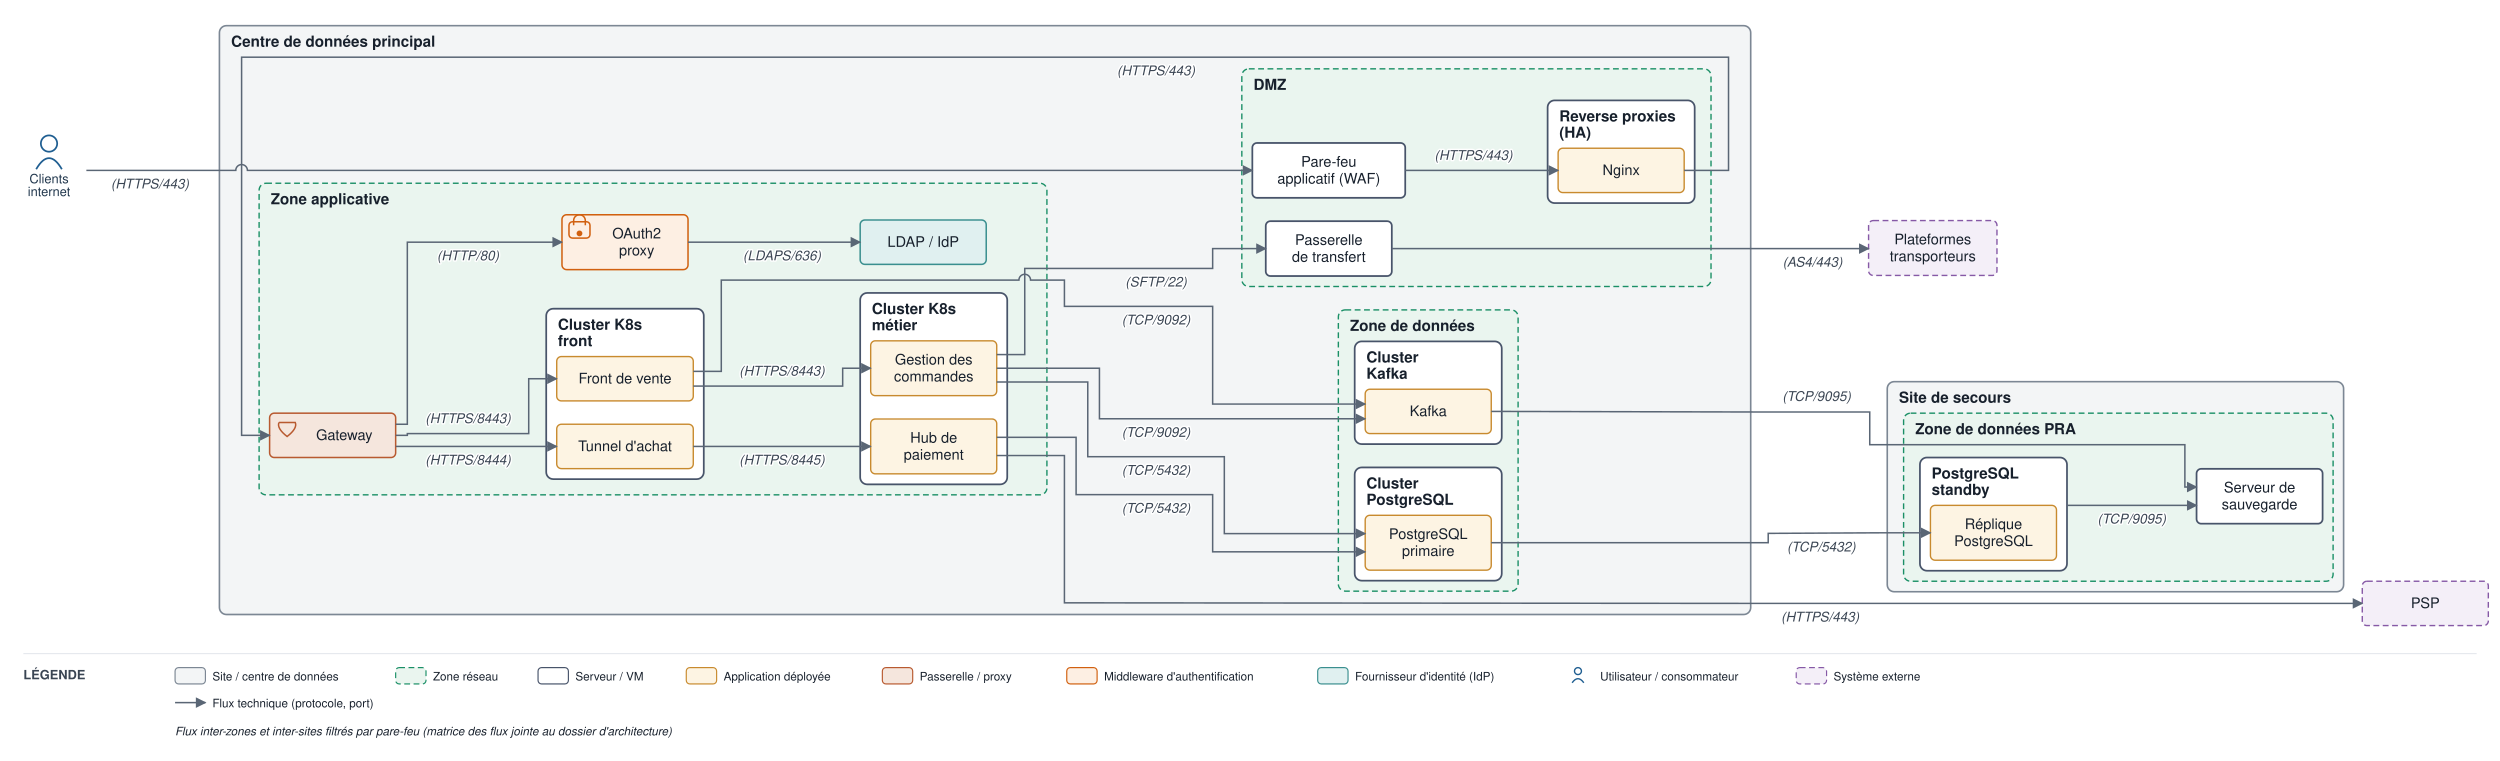
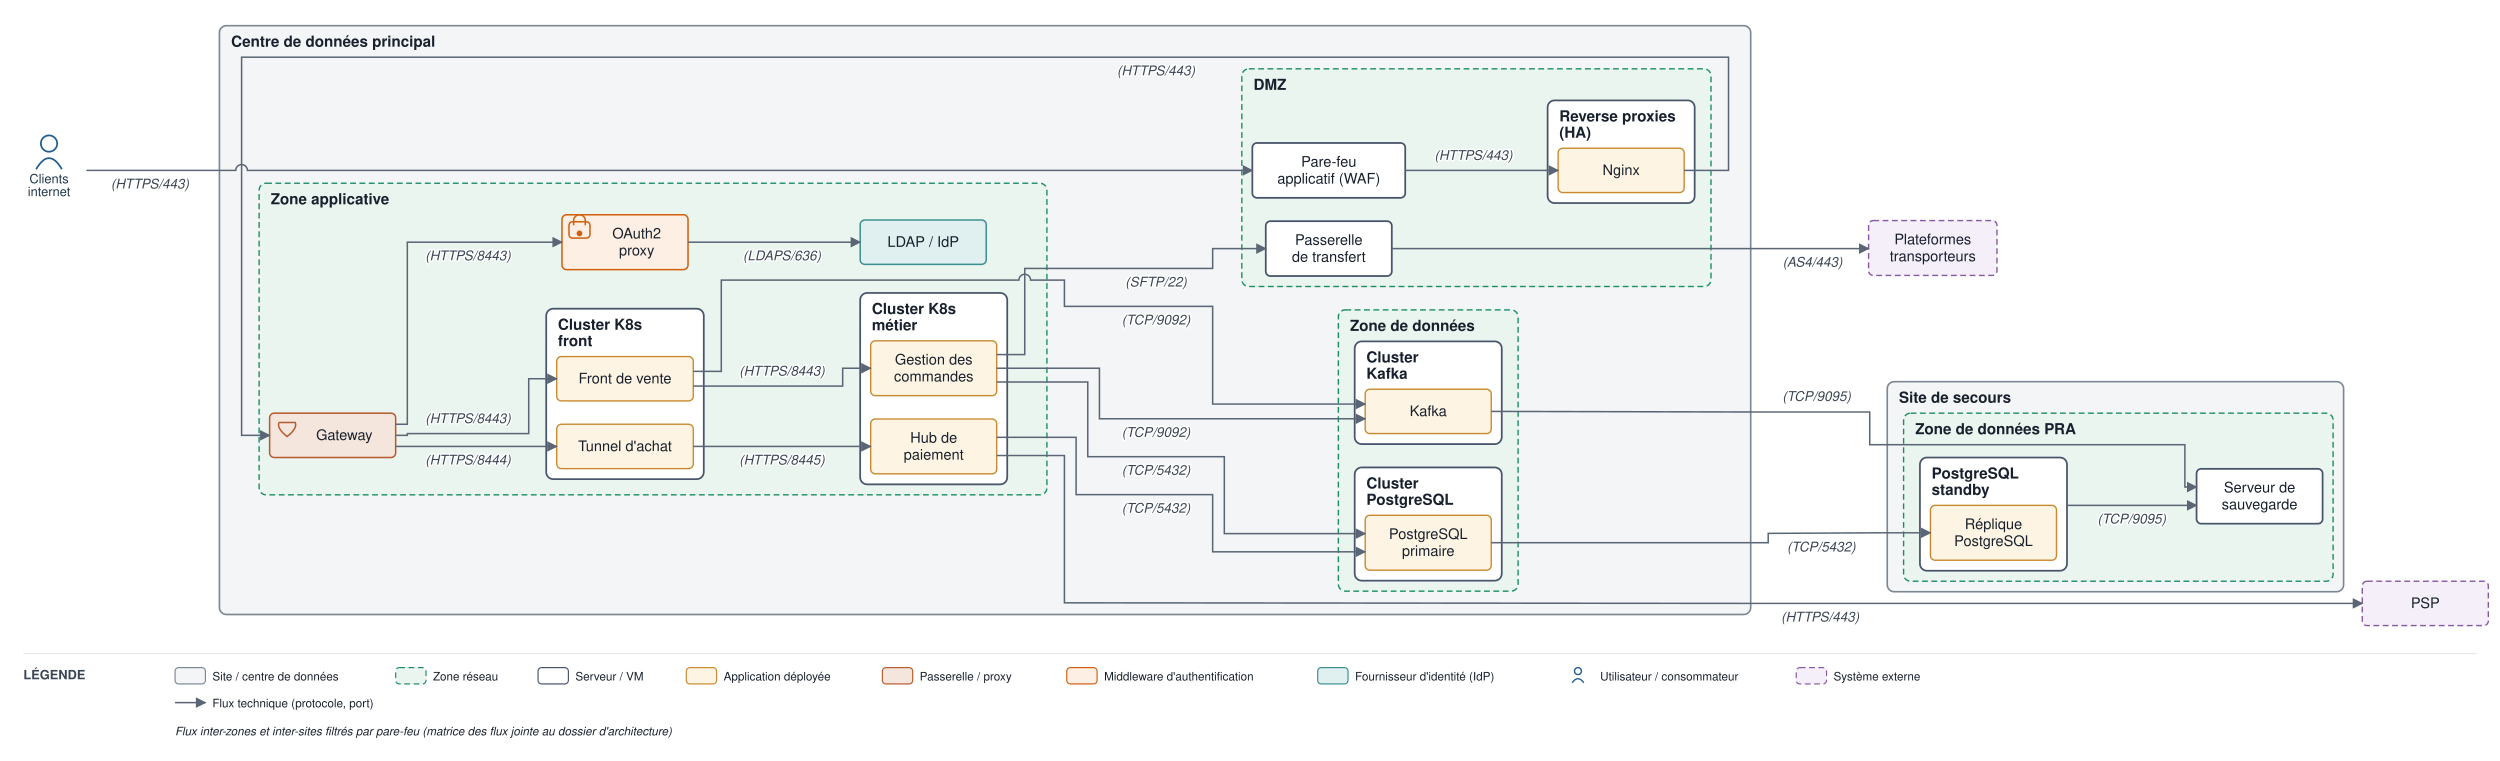
<svg xmlns="http://www.w3.org/2000/svg" viewBox="0 0 2142 652" font-family="Helvetica,Arial,sans-serif">
  <defs>
    <marker id="arr" viewBox="0 0 10 10" refX="9" refY="5" markerWidth="7" markerHeight="7" orient="auto-start-reverse">
      <path d="M0,0 L10,5 L0,10 z" fill="#5a6675" />
    </marker>
  </defs>
  <rect width="2142" height="652" fill="#ffffff" />
  <rect x="188" y="22" width="1312" height="504.5" rx="6" fill="#f3f5f6" stroke="#7c8794" stroke-width="1.4" />
  <text x="198" y="40" font-size="13" font-weight="bold" fill="#17202c">Centre de données principal</text>
  <rect x="1064" y="59" width="402" height="186.5" rx="6" fill="#eaf5ef" stroke="#1a8f66" stroke-width="1.2" stroke-dasharray="5 3" />
  <text x="1074" y="77" font-size="13" font-weight="bold" fill="#17202c">DMZ</text>
  <rect x="1326" y="86" width="126" height="88" rx="6" fill="#ffffff" stroke="#48546a" stroke-width="1.5" />
  <text x="1336" y="104" font-size="13" font-weight="bold" fill="#17202c">Reverse proxies</text>
  <text x="1336" y="118" font-size="13" font-weight="bold" fill="#17202c">(HA)</text>
  <rect x="222" y="157" width="675" height="267" rx="6" fill="#eaf5ef" stroke="#1a8f66" stroke-width="1.2" stroke-dasharray="5 3" />
  <text x="232" y="175" font-size="13" font-weight="bold" fill="#17202c">Zone applicative</text>
  <rect x="468" y="264.5" width="135" height="146" rx="6" fill="#ffffff" stroke="#48546a" stroke-width="1.5" />
  <text x="478" y="282.5" font-size="13" font-weight="bold" fill="#17202c">Cluster K8s</text>
  <text x="478" y="296.5" font-size="13" font-weight="bold" fill="#17202c">front</text>
  <rect x="737" y="251" width="126" height="164" rx="6" fill="#ffffff" stroke="#48546a" stroke-width="1.5" />
  <text x="747" y="269" font-size="13" font-weight="bold" fill="#17202c">Cluster K8s</text>
  <text x="747" y="283" font-size="13" font-weight="bold" fill="#17202c">métier</text>
  <rect x="1146.7" y="265.5" width="154" height="241" rx="6" fill="#eaf5ef" stroke="#1a8f66" stroke-width="1.2" stroke-dasharray="5 3" />
  <text x="1156.7" y="283.5" font-size="13" font-weight="bold" fill="#17202c">Zone de données</text>
  <rect x="1160.7" y="400.5" width="126" height="97" rx="6" fill="#ffffff" stroke="#48546a" stroke-width="1.5" />
  <text x="1170.7" y="418.5" font-size="13" font-weight="bold" fill="#17202c">Cluster</text>
  <text x="1170.7" y="432.5" font-size="13" font-weight="bold" fill="#17202c">PostgreSQL</text>
  <rect x="1160.7" y="292.5" width="126" height="88" rx="6" fill="#ffffff" stroke="#48546a" stroke-width="1.5" />
  <text x="1170.7" y="310.5" font-size="13" font-weight="bold" fill="#17202c">Cluster</text>
  <text x="1170.7" y="324.5" font-size="13" font-weight="bold" fill="#17202c">Kafka</text>
  <rect x="1617" y="327" width="391" height="180" rx="6" fill="#f3f5f6" stroke="#7c8794" stroke-width="1.4" />
  <text x="1627" y="345" font-size="13" font-weight="bold" fill="#17202c">Site de secours</text>
  <rect x="1631" y="354" width="368" height="144" rx="6" fill="#eaf5ef" stroke="#1a8f66" stroke-width="1.2" stroke-dasharray="5 3" />
  <text x="1641" y="372" font-size="13" font-weight="bold" fill="#17202c">Zone de données PRA</text>
  <rect x="1645" y="392" width="126" height="97" rx="6" fill="#ffffff" stroke="#48546a" stroke-width="1.5" />
  <text x="1655" y="410" font-size="13" font-weight="bold" fill="#17202c">PostgreSQL</text>
  <text x="1655" y="424" font-size="13" font-weight="bold" fill="#17202c">standby</text>
  <rect x="1073" y="122.5" width="131" height="47" rx="4" fill="#ffffff" stroke="#48546a" stroke-width="1.5" />
  <text x="1138.5" y="142.8" font-size="12.5" text-anchor="middle" fill="#17202c">Pare-feu</text>
  <text x="1138.5" y="157.3" font-size="12.5" text-anchor="middle" fill="#17202c">applicatif (WAF)</text>
  <rect x="1335" y="127" width="108" height="38" rx="4" fill="#fdf4e3" stroke="#c88a2e" stroke-width="1.2" />
  <text x="1389" y="150" font-size="12.5" text-anchor="middle" fill="#17202c">Nginx</text>
  <rect x="1084.5" y="189.5" width="108" height="47" rx="4" fill="#ffffff" stroke="#48546a" stroke-width="1.5" />
  <text x="1138.5" y="209.8" font-size="12.5" text-anchor="middle" fill="#17202c">Passerelle</text>
  <text x="1138.5" y="224.3" font-size="12.5" text-anchor="middle" fill="#17202c">de transfert</text>
  <rect x="231" y="354" width="108" height="38" rx="4" fill="#f5e6dd" stroke="#b85a30" stroke-width="1.3" />
  <path d="M 239 362 L 253 362 Q 255 367 246 374 Q 237 367 239 362" fill="none" stroke="#b85a30" stroke-width="1.3" />
  <text x="295" y="377" font-size="12.5" text-anchor="middle" fill="#17202c">Gateway</text>
  <rect x="481.5" y="184" width="108" height="47" rx="4" fill="#fdefe3" stroke="#d1600f" stroke-width="1.3" />
  <rect x="487.5" y="190" width="18" height="14" rx="3" fill="none" stroke="#d1600f" stroke-width="1.3" />
  <path d="M 491.5 193 v -4 a 5 5 0 0 1 10 0 v 4" fill="none" stroke="#d1600f" stroke-width="1.3" />
  <circle cx="496.5" cy="200" r="2.5" fill="#d1600f" />
  <text x="545.5" y="204.3" font-size="12.5" text-anchor="middle" fill="#17202c">OAuth2</text>
  <text x="545.5" y="218.8" font-size="12.5" text-anchor="middle" fill="#17202c">proxy</text>
  <rect x="737" y="188.5" width="108" height="38" rx="4" fill="#e0f0f0" stroke="#3a8f8f" stroke-width="1.3" />
  <text x="791" y="211.5" font-size="12.5" text-anchor="middle" fill="#17202c">LDAP / IdP</text>
  <rect x="477" y="305.5" width="117" height="38" rx="4" fill="#fdf4e3" stroke="#c88a2e" stroke-width="1.2" />
  <text x="535.5" y="328.5" font-size="12.5" text-anchor="middle" fill="#17202c">Front de vente</text>
  <rect x="477" y="363.5" width="117" height="38" rx="4" fill="#fdf4e3" stroke="#c88a2e" stroke-width="1.2" />
  <text x="535.5" y="386.5" font-size="12.5" text-anchor="middle" fill="#17202c">Tunnel d'achat</text>
  <rect x="746" y="292" width="108" height="47" rx="4" fill="#fdf4e3" stroke="#c88a2e" stroke-width="1.2" />
  <text x="800" y="312.3" font-size="12.5" text-anchor="middle" fill="#17202c">Gestion des</text>
  <text x="800" y="326.8" font-size="12.5" text-anchor="middle" fill="#17202c">commandes</text>
  <rect x="746" y="359" width="108" height="47" rx="4" fill="#fdf4e3" stroke="#c88a2e" stroke-width="1.2" />
  <text x="800" y="379.3" font-size="12.5" text-anchor="middle" fill="#17202c">Hub de</text>
  <text x="800" y="393.8" font-size="12.5" text-anchor="middle" fill="#17202c">paiement</text>
  <rect x="1169.7" y="441.5" width="108" height="47" rx="4" fill="#fdf4e3" stroke="#c88a2e" stroke-width="1.2" />
  <text x="1223.7" y="461.8" font-size="12.5" text-anchor="middle" fill="#17202c">PostgreSQL</text>
  <text x="1223.7" y="476.3" font-size="12.5" text-anchor="middle" fill="#17202c">primaire</text>
  <rect x="1169.7" y="333.5" width="108" height="38" rx="4" fill="#fdf4e3" stroke="#c88a2e" stroke-width="1.2" />
  <text x="1223.7" y="356.5" font-size="12.5" text-anchor="middle" fill="#17202c">Kafka</text>
  <rect x="1654" y="433" width="108" height="47" rx="4" fill="#fdf4e3" stroke="#c88a2e" stroke-width="1.2" />
  <text x="1708" y="453.3" font-size="12.5" text-anchor="middle" fill="#17202c">Réplique</text>
  <text x="1708" y="467.8" font-size="12.5" text-anchor="middle" fill="#17202c">PostgreSQL</text>
  <rect x="1882" y="401.7" width="108" height="47" rx="4" fill="#ffffff" stroke="#48546a" stroke-width="1.5" />
  <text x="1936" y="421.9" font-size="12.5" text-anchor="middle" fill="#17202c">Serveur de</text>
  <text x="1936" y="436.4" font-size="12.5" text-anchor="middle" fill="#17202c">sauvegarde</text>
  <circle cx="42" cy="123" r="7" fill="none" stroke="#1f5e91" stroke-width="1.5" />
  <path d="M 31 145 q 11 -19 22 0" fill="none" stroke="#1f5e91" stroke-width="1.5" />
  <text x="42" y="157" font-size="11" text-anchor="middle" fill="#20364c">Clients</text>
  <text x="42" y="168" font-size="11" text-anchor="middle" fill="#20364c">internet</text>
  <rect x="2024" y="498" width="108" height="38" rx="4" fill="#f4eff8" stroke="#8659a6" stroke-width="1.2" stroke-dasharray="5 3" />
  <text x="2078" y="521" font-size="12.5" text-anchor="middle" fill="#17202c">PSP</text>
  <rect x="1601" y="189" width="110" height="47" rx="4" fill="#f4eff8" stroke="#8659a6" stroke-width="1.2" stroke-dasharray="5 3" />
  <text x="1656" y="209.3" font-size="12.5" text-anchor="middle" fill="#17202c">Plateformes</text>
  <text x="1656" y="223.8" font-size="12.5" text-anchor="middle" fill="#17202c">transporteurs</text>
  <path d="M 74 146 L 202 146 A 5 5 0 0 1 212 146 L 1073 146" fill="none" stroke="#5a6675" stroke-width="1.3" marker-end="url(#arr)" />
  <text x="128.5" y="161.5" font-size="11.5" text-anchor="middle" fill="#3a4553" font-style="italic" stroke="#ffffff" stroke-width="2.5" paint-order="stroke" stroke-linejoin="round">(HTTPS/443)</text>
  <path d="M 1204 146 L 1335 146" fill="none" stroke="#5a6675" stroke-width="1.3" marker-end="url(#arr)" />
  <text x="1262.5" y="137" font-size="11.5" text-anchor="middle" fill="#3a4553" font-style="italic" stroke="#ffffff" stroke-width="2.5" paint-order="stroke" stroke-linejoin="round">(HTTPS/443)</text>
  <path d="M 1443 146 L 1481 146 L 1481 49 L 207 49 L 207 373 L 231 373" fill="none" stroke="#5a6675" stroke-width="1.3" marker-end="url(#arr)" />
  <text x="990.5" y="64.5" font-size="11.5" text-anchor="middle" fill="#3a4553" font-style="italic" stroke="#ffffff" stroke-width="2.5" paint-order="stroke" stroke-linejoin="round">(HTTPS/443)</text>
  <path d="M 339 363.5 L 349 363.5 L 349 207.5 L 481.5 207.5" fill="none" stroke="#5a6675" stroke-width="1.3" marker-end="url(#arr)" />
-   <text x="401" y="223" font-size="11.5" text-anchor="middle" fill="#3a4553" font-style="italic" stroke="#ffffff" stroke-width="2.5" paint-order="stroke" stroke-linejoin="round">(HTTP/80)</text>
+   <text x="401" y="223" font-size="11.5" text-anchor="middle" fill="#3a4553" font-style="italic" stroke="#ffffff" stroke-width="2.5" paint-order="stroke" stroke-linejoin="round">(HTTPS/8443)</text>
  <path d="M 589.5 207.5 L 737 207.5" fill="none" stroke="#5a6675" stroke-width="1.3" marker-end="url(#arr)" />
  <text x="670" y="223" font-size="11.5" text-anchor="middle" fill="#3a4553" font-style="italic" stroke="#ffffff" stroke-width="2.5" paint-order="stroke" stroke-linejoin="round">(LDAPS/636)</text>
  <path d="M 339 373 L 349 373 L 349 371.5 L 453 371.5 L 453 324.5 L 477 324.5" fill="none" stroke="#5a6675" stroke-width="1.3" marker-end="url(#arr)" />
  <text x="401" y="362.5" font-size="11.5" text-anchor="middle" fill="#3a4553" font-style="italic" stroke="#ffffff" stroke-width="2.5" paint-order="stroke" stroke-linejoin="round">(HTTPS/8443)</text>
  <path d="M 339 382.5 L 477 382.5" fill="none" stroke="#5a6675" stroke-width="1.3" marker-end="url(#arr)" />
  <text x="401" y="398" font-size="11.5" text-anchor="middle" fill="#3a4553" font-style="italic" stroke="#ffffff" stroke-width="2.5" paint-order="stroke" stroke-linejoin="round">(HTTPS/8444)</text>
  <path d="M 594 330.8 L 722 330.8 L 722 315.5 L 746 315.5" fill="none" stroke="#5a6675" stroke-width="1.3" marker-end="url(#arr)" />
  <text x="670" y="321.8" font-size="11.5" text-anchor="middle" fill="#3a4553" font-style="italic" stroke="#ffffff" stroke-width="2.5" paint-order="stroke" stroke-linejoin="round">(HTTPS/8443)</text>
  <path d="M 594 382.5 L 746 382.5" fill="none" stroke="#5a6675" stroke-width="1.3" marker-end="url(#arr)" />
  <text x="670" y="398" font-size="11.5" text-anchor="middle" fill="#3a4553" font-style="italic" stroke="#ffffff" stroke-width="2.5" paint-order="stroke" stroke-linejoin="round">(HTTPS/8445)</text>
  <path d="M 854 390.3 L 912 390.3 L 912 516.5 L 1505 517 L 2024 517" fill="none" stroke="#5a6675" stroke-width="1.3" marker-end="url(#arr)" />
  <text x="1559.5" y="532.5" font-size="11.5" text-anchor="middle" fill="#3a4553" font-style="italic" stroke="#ffffff" stroke-width="2.5" paint-order="stroke" stroke-linejoin="round">(HTTPS/443)</text>
  <path d="M 854 327.3 L 932 327.3 L 932 391.3 L 1049 391.3 L 1049 457.2 L 1169.7 457.2" fill="none" stroke="#5a6675" stroke-width="1.3" marker-end="url(#arr)" />
  <text x="990.5" y="406.8" font-size="11.5" text-anchor="middle" fill="#3a4553" font-style="italic" stroke="#ffffff" stroke-width="2.5" paint-order="stroke" stroke-linejoin="round">(TCP/5432)</text>
  <path d="M 854 374.7 L 922 374.7 L 922 423.8 L 1039 423.8 L 1039 472.8 L 1169.7 472.8" fill="none" stroke="#5a6675" stroke-width="1.3" marker-end="url(#arr)" />
  <text x="990.5" y="439.3" font-size="11.5" text-anchor="middle" fill="#3a4553" font-style="italic" stroke="#ffffff" stroke-width="2.5" paint-order="stroke" stroke-linejoin="round">(TCP/5432)</text>
  <path d="M 854 315.5 L 942 315.5 L 942 358.8 L 1169.7 358.8" fill="none" stroke="#5a6675" stroke-width="1.3" marker-end="url(#arr)" />
  <text x="990.5" y="374.3" font-size="11.5" text-anchor="middle" fill="#3a4553" font-style="italic" stroke="#ffffff" stroke-width="2.5" paint-order="stroke" stroke-linejoin="round">(TCP/9092)</text>
  <path d="M 594 318.2 L 618 318.2 L 618 240 L 873 240 A 5 5 0 0 1 883 240 L 912 240 L 912 262.5 L 1039 262.5 L 1039 346.2 L 1169.7 346.2" fill="none" stroke="#5a6675" stroke-width="1.3" marker-end="url(#arr)" />
  <text x="990.5" y="278" font-size="11.5" text-anchor="middle" fill="#3a4553" font-style="italic" stroke="#ffffff" stroke-width="2.5" paint-order="stroke" stroke-linejoin="round">(TCP/9092)</text>
  <path d="M 854 303.8 L 878 303.8 L 878 230 L 1039 230 L 1039 213 L 1084.5 213" fill="none" stroke="#5a6675" stroke-width="1.3" marker-end="url(#arr)" />
  <text x="990.5" y="245.5" font-size="11.5" text-anchor="middle" fill="#3a4553" font-style="italic" stroke="#ffffff" stroke-width="2.5" paint-order="stroke" stroke-linejoin="round">(SFTP/22)</text>
  <path d="M 1192.5 213 L 1601 213" fill="none" stroke="#5a6675" stroke-width="1.3" marker-end="url(#arr)" />
  <text x="1553" y="228.5" font-size="11.5" text-anchor="middle" fill="#3a4553" font-style="italic" stroke="#ffffff" stroke-width="2.5" paint-order="stroke" stroke-linejoin="round">(AS4/443)</text>
  <path d="M 1277.7 465 L 1515 465 L 1515 457 L 1612 456.5 L 1654 456.5" fill="none" stroke="#5a6675" stroke-width="1.3" marker-end="url(#arr)" />
  <text x="1560.5" y="472.5" font-size="11.5" text-anchor="middle" fill="#3a4553" font-style="italic" stroke="#ffffff" stroke-width="2.5" paint-order="stroke" stroke-linejoin="round">(TCP/5432)</text>
  <path d="M 1771 433 L 1882 433" fill="none" stroke="#5a6675" stroke-width="1.3" marker-end="url(#arr)" />
  <text x="1826.5" y="448.5" font-size="11.5" text-anchor="middle" fill="#3a4553" font-style="italic" stroke="#ffffff" stroke-width="2.5" paint-order="stroke" stroke-linejoin="round">(TCP/9095)</text>
  <path d="M 1277.7 352.5 L 1505 353 L 1602 353 L 1602 381 L 1872 381 L 1872 417.3 L 1882 417.3" fill="none" stroke="#5a6675" stroke-width="1.3" marker-end="url(#arr)" />
  <text x="1556.5" y="343.5" font-size="11.5" text-anchor="middle" fill="#3a4553" font-style="italic" stroke="#ffffff" stroke-width="2.5" paint-order="stroke" stroke-linejoin="round">(TCP/9095)</text>
  <line x1="20" y1="560" x2="2122" y2="560" stroke="#e6e9ee" stroke-width="1" />
  <text x="20" y="582" font-size="11" font-weight="bold" fill="#3a4553">LÉGENDE</text>
  <rect x="150" y="572" width="26" height="14" rx="3" fill="#f3f5f6" stroke="#7c8794" />
  <text x="182" y="583" font-size="10" fill="#17202c">Site / centre de données</text>
  <rect x="339" y="572" width="26" height="14" rx="3" fill="#eaf5ef" stroke="#1a8f66" stroke-dasharray="5 3" />
  <text x="371" y="583" font-size="10" fill="#17202c">Zone réseau</text>
  <rect x="461" y="572" width="26" height="14" rx="3" fill="#ffffff" stroke="#48546a" />
  <text x="493" y="583" font-size="10" fill="#17202c">Serveur / VM</text>
  <rect x="588" y="572" width="26" height="14" rx="3" fill="#fdf4e3" stroke="#c88a2e" />
  <text x="620" y="583" font-size="10" fill="#17202c">Application déployée</text>
  <rect x="756" y="572" width="26" height="14" rx="3" fill="#f5e6dd" stroke="#b85a30" />
  <text x="788" y="583" font-size="10" fill="#17202c">Passerelle / proxy</text>
  <rect x="914" y="572" width="26" height="14" rx="3" fill="#fdefe3" stroke="#d1600f" />
  <text x="946" y="583" font-size="10" fill="#17202c">Middleware d'authentification</text>
  <rect x="1129" y="572" width="26" height="14" rx="3" fill="#e0f0f0" stroke="#3a8f8f" />
  <text x="1161" y="583" font-size="10" fill="#17202c">Fournisseur d'identité (IdP)</text>
  <circle cx="1352" cy="575" r="3" fill="none" stroke="#1f5e91" stroke-width="1.2" />
  <path d="M 1347 585 q 5 -7 10 0" fill="none" stroke="#1f5e91" stroke-width="1.2" />
  <text x="1371" y="583" font-size="10" fill="#17202c">Utilisateur / consommateur</text>
  <rect x="1539" y="572" width="26" height="14" rx="3" fill="#f4eff8" stroke="#8659a6" stroke-dasharray="5 3" />
  <text x="1571" y="583" font-size="10" fill="#17202c">Système externe</text>
  <line x1="150" y1="602" x2="176" y2="602" stroke="#5a6675" stroke-width="1.3" marker-end="url(#arr)" />
  <text x="182" y="606" font-size="10" fill="#17202c">Flux technique (protocole, port)</text>
  <text x="150" y="630" font-size="10" fill="#17202c" font-style="italic">Flux inter-zones et inter-sites filtrés par pare-feu (matrice des flux jointe au dossier d'architecture)</text>
</svg>
